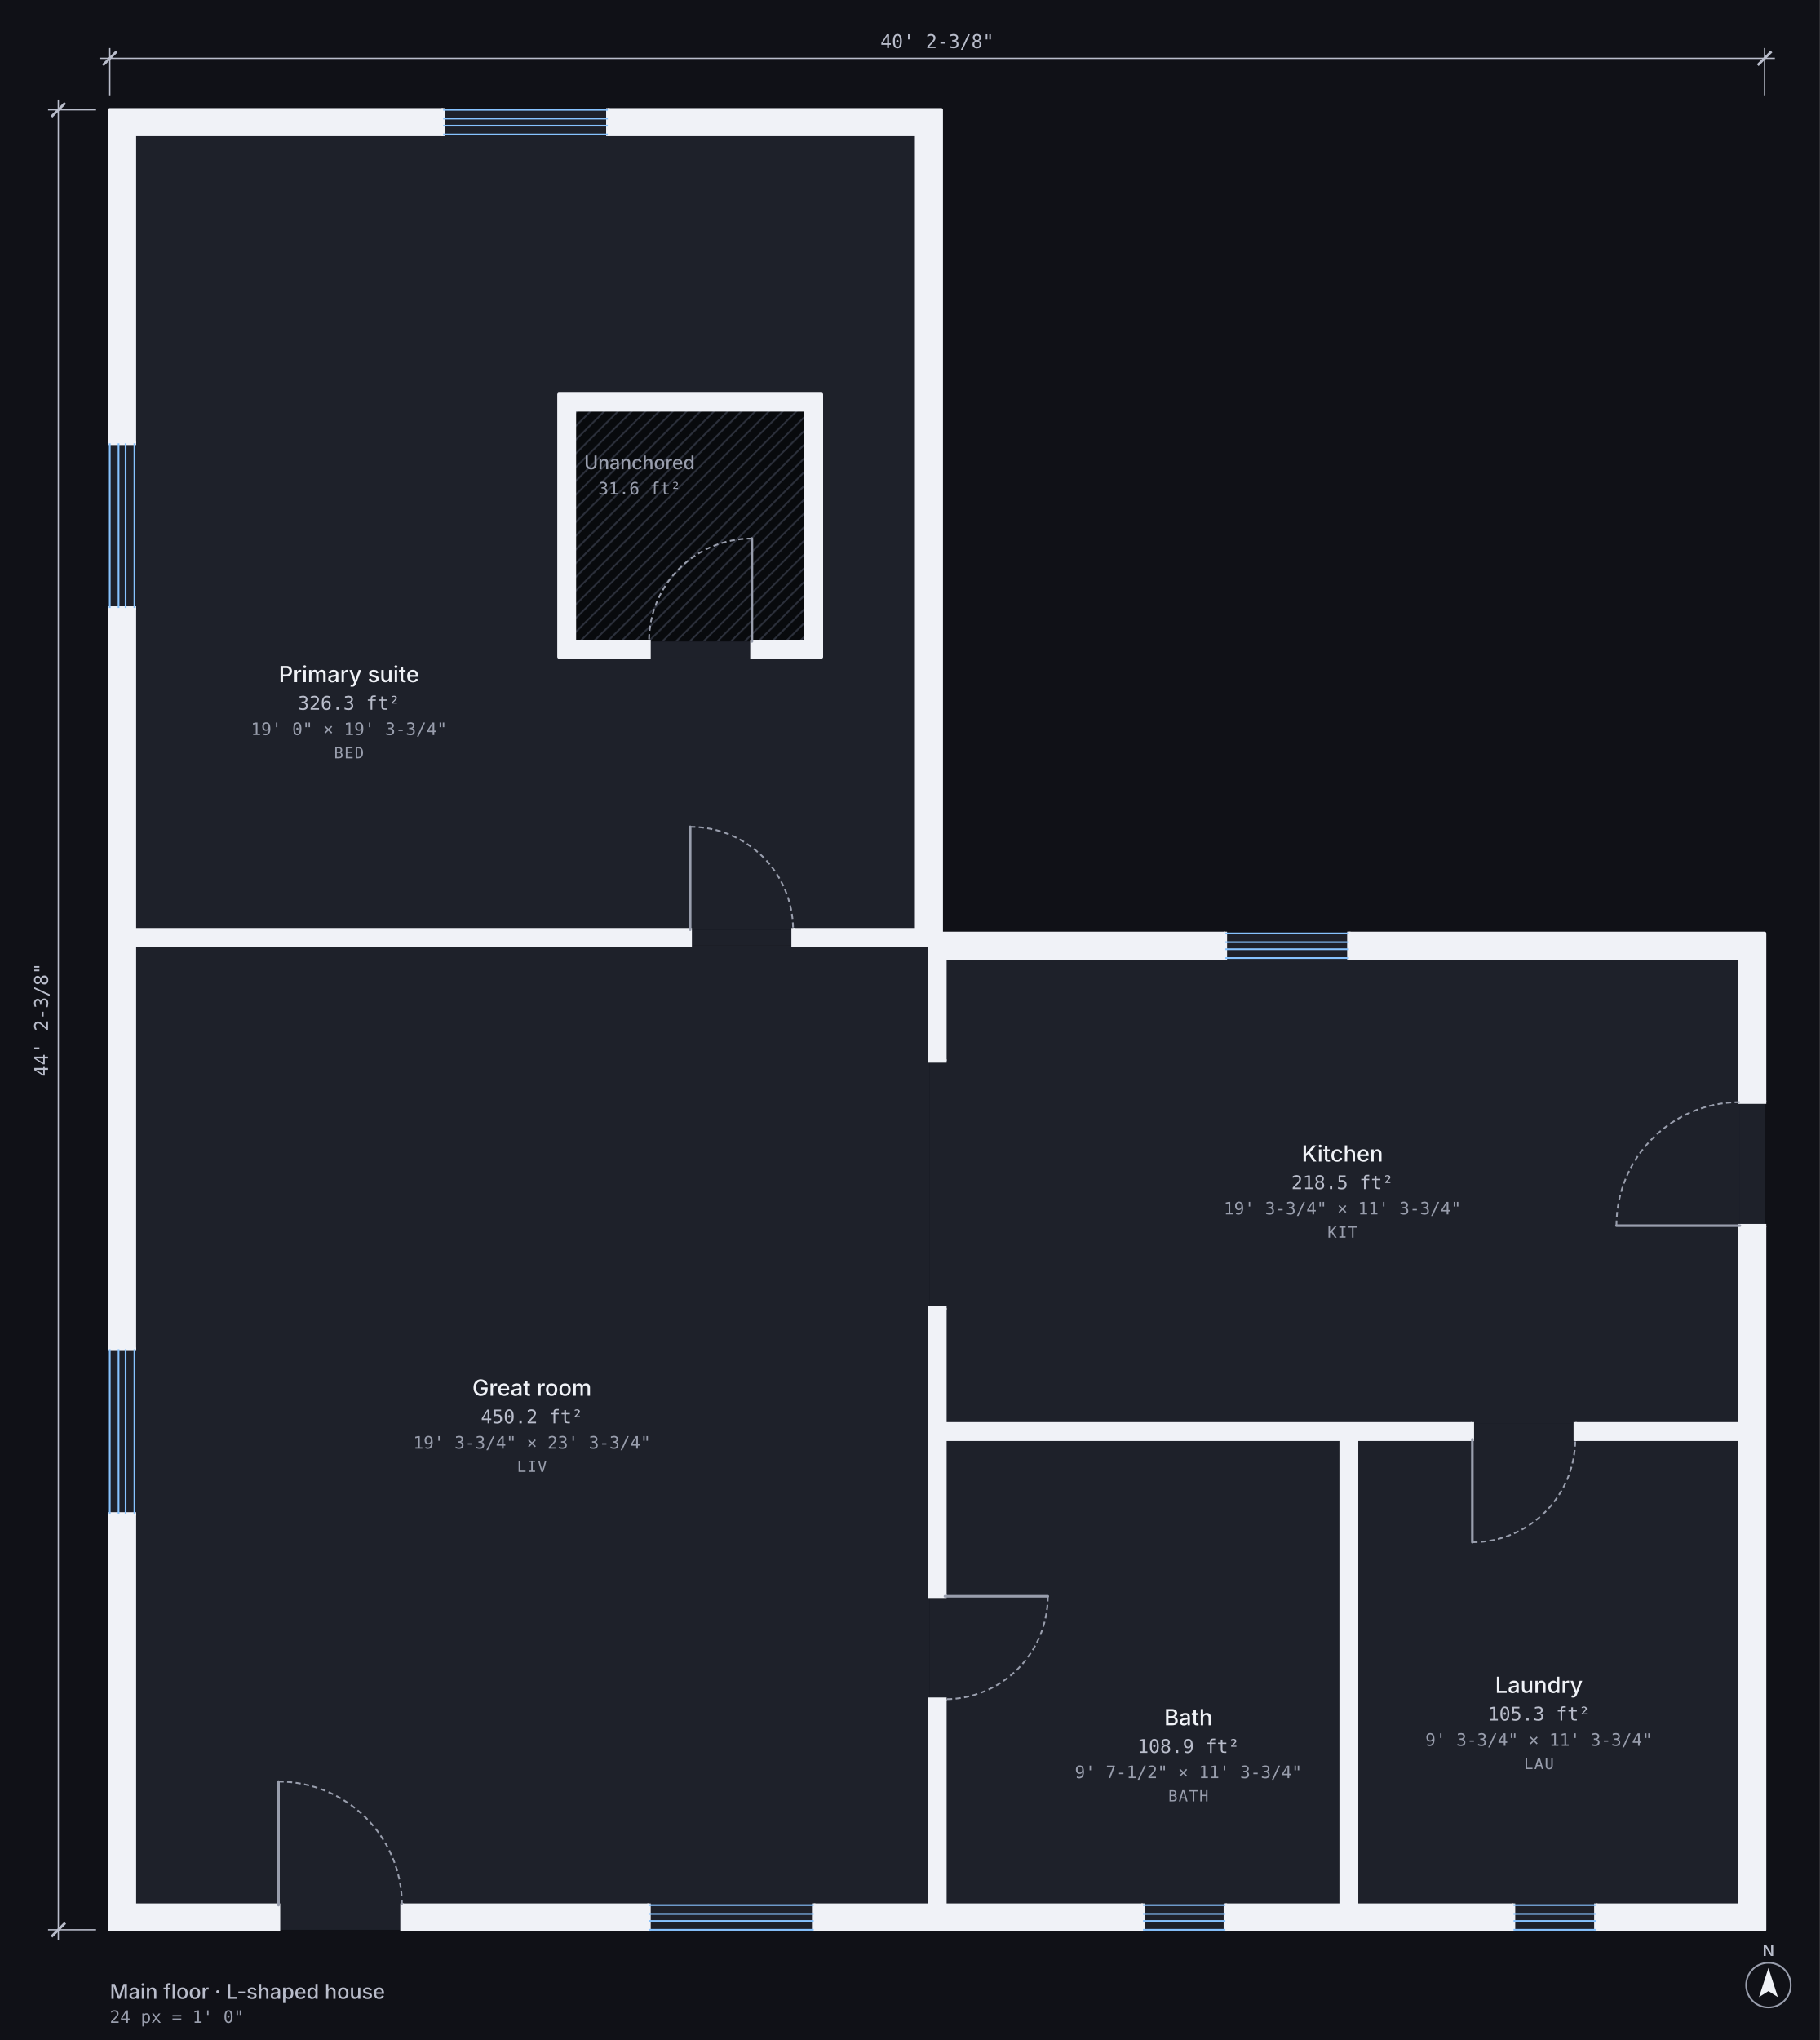
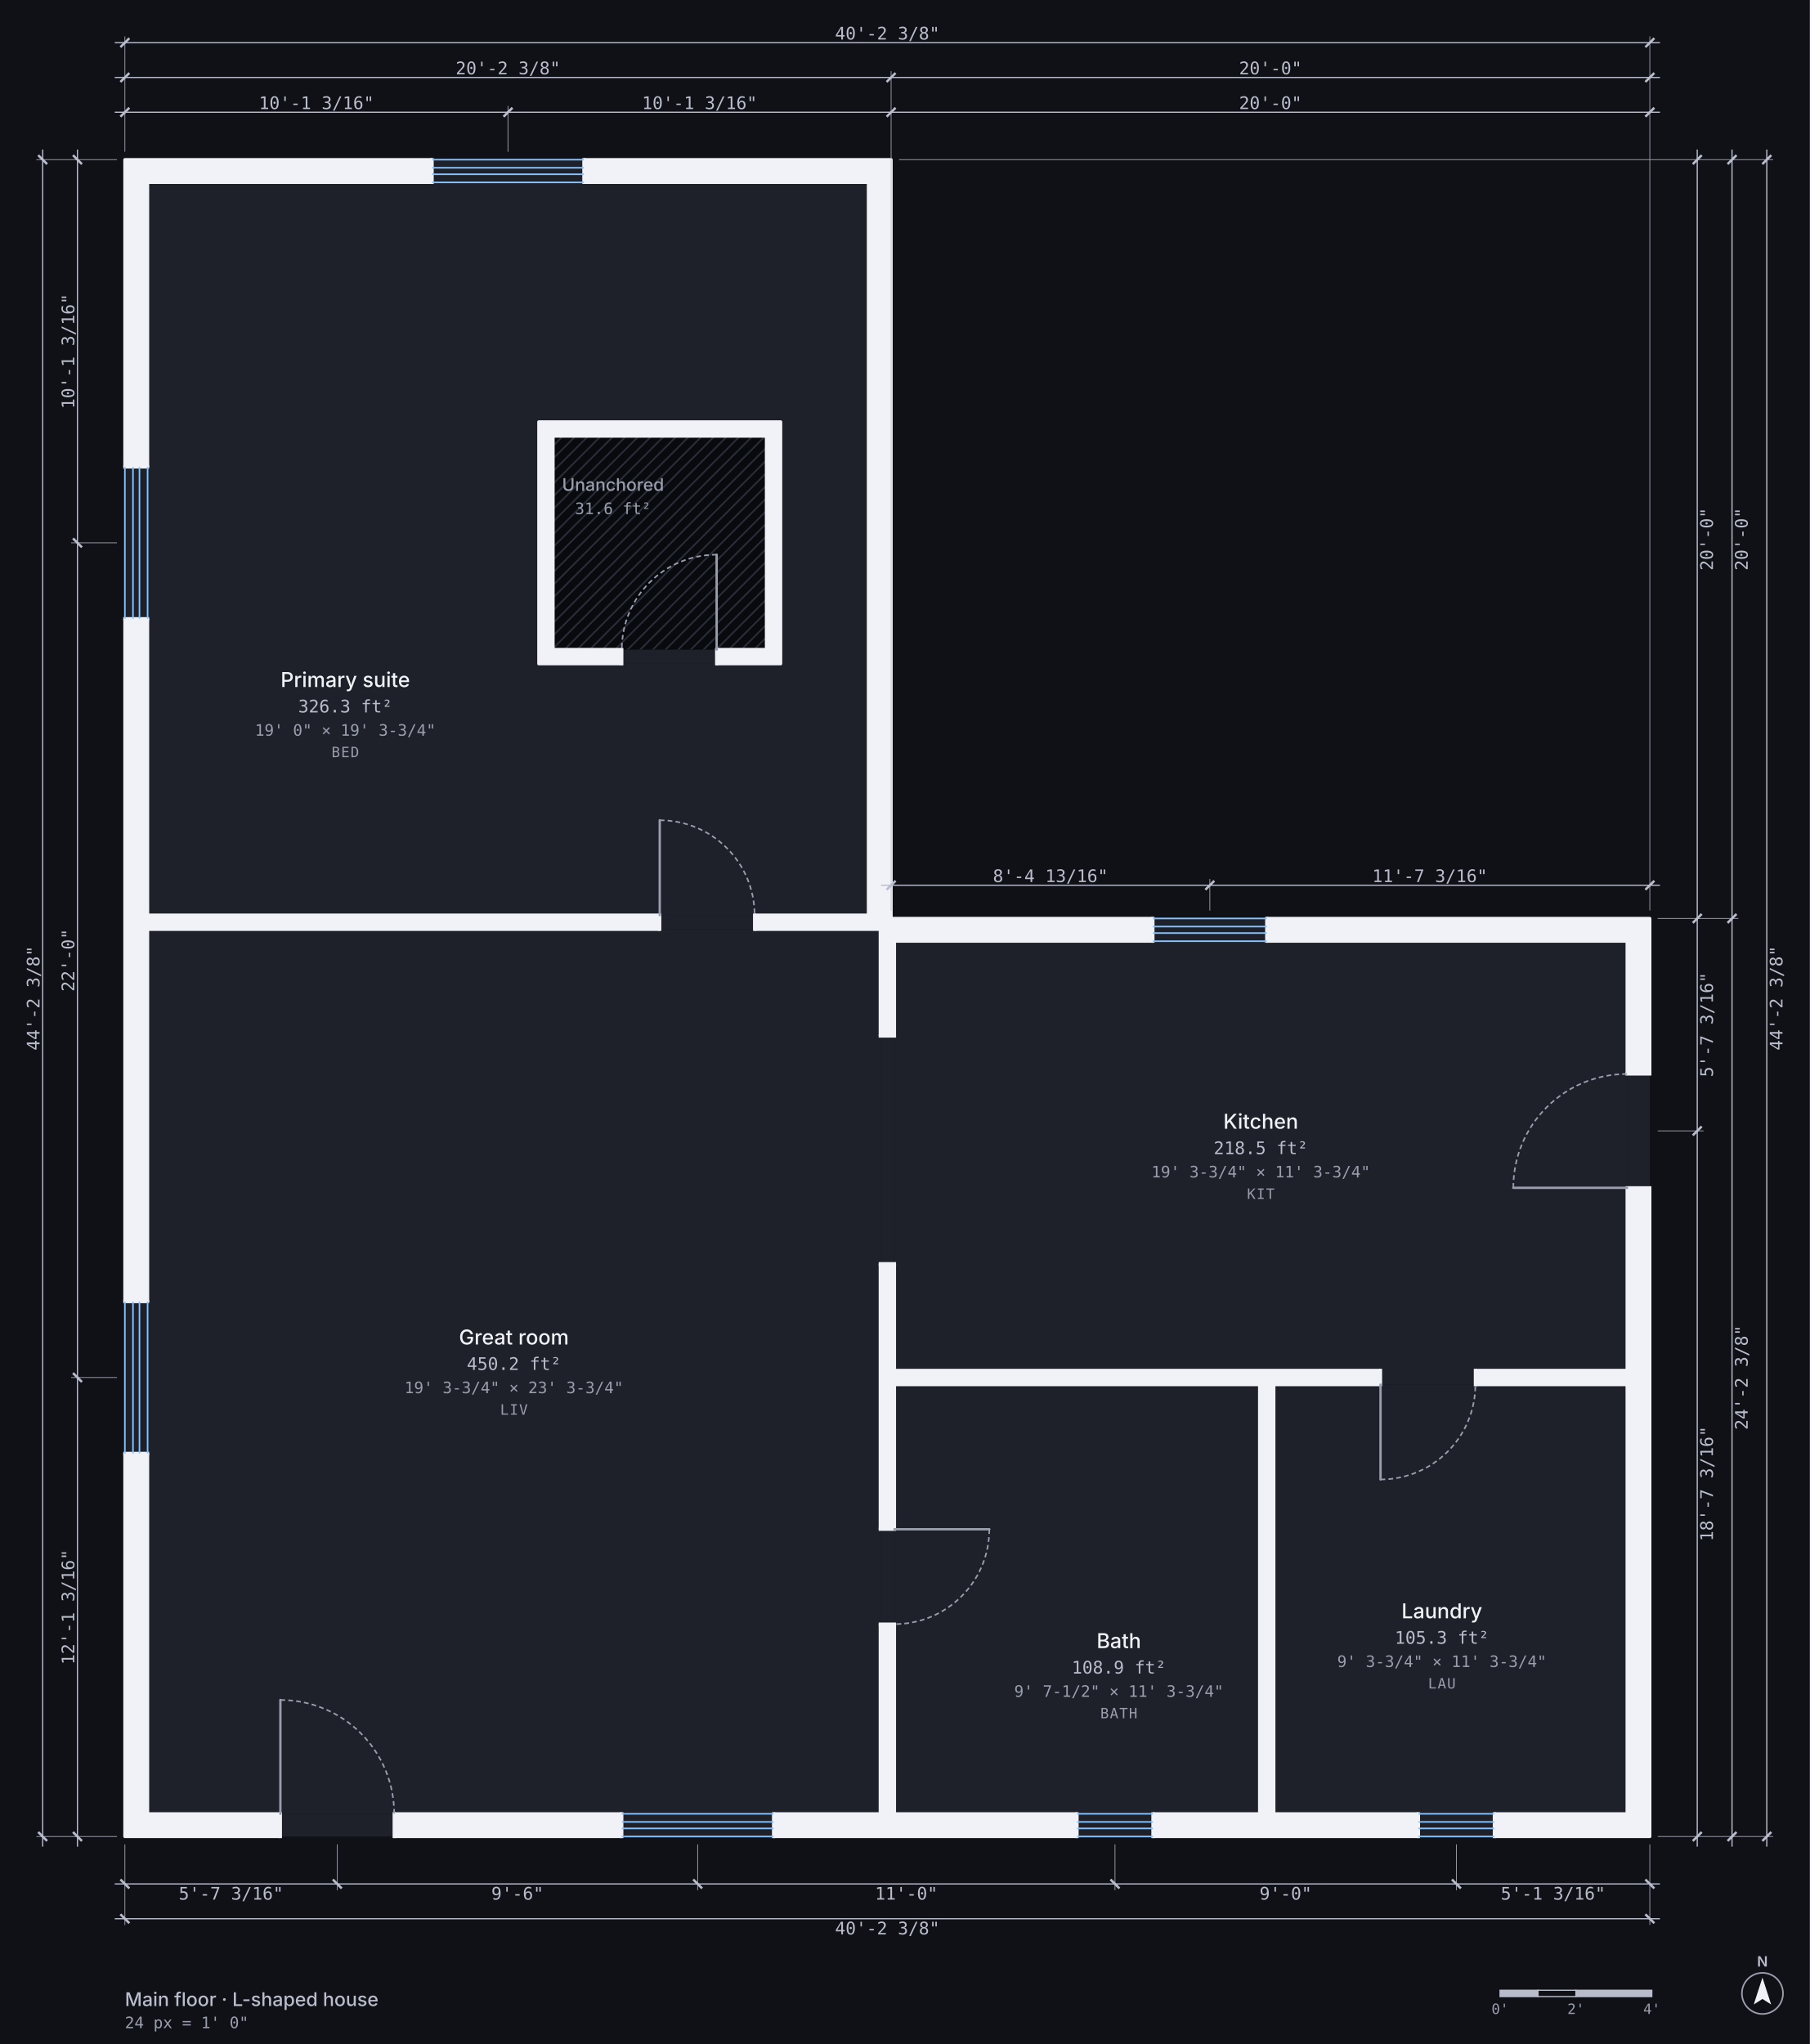
- <svg xmlns="http://www.w3.org/2000/svg" width="1061" height="1189" viewBox="0 0 1061 1189" font-family="Inter, sans-serif">
-   <rect width="1061" height="1189" fill="#101117" />
+ <svg xmlns="http://www.w3.org/2000/svg" width="1145" height="1293" viewBox="0 0 1145 1293" font-family="Inter, sans-serif">
+   <rect width="1145" height="1293" fill="#101117" />
  <defs>
-     <mask id="fs-cuts" maskUnits="userSpaceOnUse" x="0" y="0" width="1061" height="1189">
-       <rect width="1061" height="1189" fill="#fff" />
-       <path d="M402.38 540.13L462.38 540.13L462.38 552.63L402.38 552.63Z" fill="#000" />
-       <path d="M1030.5 642.38L1030.5 714.38L1012.63 714.38L1012.63 642.38Z" fill="#000" />
-       <path d="M438.38 384.63L378.38 384.63L378.38 372.13L438.38 372.13Z" fill="#000" />
-       <path d="M552.63 930.38L552.63 990.38L540.13 990.38L540.13 930.38Z" fill="#000" />
-       <path d="M858.38 828.13L918.38 828.13L918.38 840.63L858.38 840.63Z" fill="#000" />
-       <path d="M234.38 1126.5L162.38 1126.5L162.38 1108.63L234.38 1108.63Z" fill="#000" />
-       <path d="M552.63 618.38L552.63 762.38L540.13 762.38L540.13 618.38Z" fill="#000" />
-       <path d="M258.38 62.25L354.38 62.25L354.38 80.13L258.38 80.13Z" fill="#000" />
-       <path d="M62.25 354.38L62.25 258.38L80.13 258.38L80.13 354.38Z" fill="#000" />
-       <path d="M714.38 1126.5L666.38 1126.5L666.38 1108.63L714.38 1108.63Z" fill="#000" />
-       <path d="M714.38 542.25L786.38 542.25L786.38 560.13L714.38 560.13Z" fill="#000" />
-       <path d="M474.38 1126.5L378.38 1126.5L378.38 1108.63L474.38 1108.63Z" fill="#000" />
-       <path d="M62.25 882.38L62.25 786.38L80.13 786.38L80.13 882.38Z" fill="#000" />
-       <path d="M930.38 1126.5L882.38 1126.5L882.38 1108.63L930.38 1108.63Z" fill="#000" />
+     <mask id="fs-cuts" maskUnits="userSpaceOnUse" x="0" y="0" width="1145" height="1293">
+       <rect width="1145" height="1293" fill="#fff" />
+       <path d="M417.38 577.13L477.38 577.13L477.38 589.63L417.38 589.63Z" fill="#000" />
+       <path d="M1045.5 679.38L1045.5 751.38L1027.63 751.38L1027.63 679.38Z" fill="#000" />
+       <path d="M453.38 421.63L393.38 421.63L393.38 409.13L453.38 409.13Z" fill="#000" />
+       <path d="M567.63 967.38L567.63 1027.38L555.13 1027.38L555.13 967.38Z" fill="#000" />
+       <path d="M873.38 865.13L933.38 865.13L933.38 877.63L873.38 877.63Z" fill="#000" />
+       <path d="M249.38 1163.5L177.38 1163.5L177.38 1145.63L249.38 1145.63Z" fill="#000" />
+       <path d="M567.63 655.38L567.63 799.38L555.13 799.38L555.13 655.38Z" fill="#000" />
+       <path d="M273.38 99.25L369.38 99.25L369.38 117.13L273.38 117.13Z" fill="#000" />
+       <path d="M77.25 391.38L77.25 295.38L95.13 295.38L95.13 391.38Z" fill="#000" />
+       <path d="M729.38 1163.5L681.38 1163.5L681.38 1145.63L729.38 1145.63Z" fill="#000" />
+       <path d="M729.38 579.25L801.38 579.25L801.38 597.13L729.38 597.13Z" fill="#000" />
+       <path d="M489.38 1163.5L393.38 1163.5L393.38 1145.63L489.38 1145.63Z" fill="#000" />
+       <path d="M77.25 919.38L77.25 823.38L95.13 823.38L95.13 919.38Z" fill="#000" />
+       <path d="M945.38 1163.5L897.38 1163.5L897.38 1145.63L945.38 1145.63Z" fill="#000" />
    </mask>
    <pattern id="fs-hatch" patternUnits="userSpaceOnUse" width="8" height="8">
      <path d="M-2 2L2 -2M0 8L8 0M6 10L10 6" stroke="#2c303b" stroke-width="1" />
    </pattern>
  </defs>
  <g id="floors">
-     <path data-id="BATH" d="M550.88 1110.38L781.88 1110.38L781.88 838.88L550.88 838.88Z" fill="#1e212a" fill-rule="evenodd" />
-     <path data-id="BED" d="M78.38 541.88L534.38 541.88L534.38 78.38L78.38 78.38ZM325.88 382.88L325.88 229.88L478.88 229.88L478.88 382.88Z" fill="#1e212a" fill-rule="evenodd" />
-     <path data-id="KIT" d="M550.88 829.88L786.38 829.88L1014.38 829.88L1014.38 558.38L550.88 558.38Z" fill="#1e212a" fill-rule="evenodd" />
-     <path data-id="LAU" d="M790.88 1110.38L1014.38 1110.38L1014.38 838.88L790.88 838.88Z" fill="#1e212a" fill-rule="evenodd" />
-     <path data-id="LIV" d="M78.38 1110.38L541.88 1110.38L541.88 834.38L541.88 550.88L78.38 550.88Z" fill="#1e212a" fill-rule="evenodd" />
-     <path d="M402.38 541.88L462.38 541.88L462.38 550.88L402.38 550.88Z" fill="#1e212a" />
-     <path d="M1028.75 642.38L1028.75 714.38L1014.38 714.38L1014.38 642.38Z" fill="#1e212a" />
-     <path d="M438.38 382.88L378.38 382.88L378.38 373.88L438.38 373.88Z" fill="#1e212a" />
-     <path d="M550.88 930.38L550.88 990.38L541.88 990.38L541.88 930.38Z" fill="#1e212a" />
-     <path d="M858.38 829.88L918.38 829.88L918.38 838.88L858.38 838.88Z" fill="#1e212a" />
-     <path d="M234.38 1124.75L162.38 1124.75L162.38 1110.38L234.38 1110.38Z" fill="#1e212a" />
-     <path d="M550.88 618.38L550.88 762.38L541.88 762.38L541.88 618.38Z" fill="#1e212a" />
-     <path d="M258.38 64L354.38 64L354.38 78.38L258.38 78.38Z" fill="#1e212a" />
-     <path d="M64 354.38L64 258.38L78.38 258.38L78.38 354.38Z" fill="#1e212a" />
-     <path d="M714.38 1124.75L666.38 1124.75L666.38 1110.38L714.38 1110.38Z" fill="#1e212a" />
-     <path d="M714.38 544L786.38 544L786.38 558.38L714.38 558.38Z" fill="#1e212a" />
-     <path d="M474.38 1124.75L378.38 1124.75L378.38 1110.38L474.38 1110.38Z" fill="#1e212a" />
-     <path d="M64 882.38L64 786.38L78.38 786.38L78.38 882.38Z" fill="#1e212a" />
-     <path d="M930.38 1124.75L882.38 1124.75L882.38 1110.38L930.38 1110.38Z" fill="#1e212a" />
-     <path d="M334.88 373.88L469.88 373.88L469.88 238.88L334.88 238.88Z" fill="#080a0d" fill-rule="evenodd" />
-     <path d="M334.88 373.88L469.88 373.88L469.88 238.88L334.88 238.88Z" fill="url(#fs-hatch)" fill-rule="evenodd" />
+     <path data-id="BATH" d="M565.88 1147.38L796.88 1147.38L796.88 875.88L565.88 875.88Z" fill="#1e212a" fill-rule="evenodd" />
+     <path data-id="BED" d="M93.38 578.88L549.38 578.88L549.38 115.38L93.38 115.38ZM340.88 419.88L340.88 266.88L493.88 266.88L493.88 419.88Z" fill="#1e212a" fill-rule="evenodd" />
+     <path data-id="KIT" d="M565.88 866.88L801.38 866.88L1029.38 866.88L1029.38 595.38L565.88 595.38Z" fill="#1e212a" fill-rule="evenodd" />
+     <path data-id="LAU" d="M805.88 1147.38L1029.38 1147.38L1029.38 875.88L805.88 875.88Z" fill="#1e212a" fill-rule="evenodd" />
+     <path data-id="LIV" d="M93.38 1147.38L556.88 1147.38L556.88 871.38L556.88 587.88L93.38 587.88Z" fill="#1e212a" fill-rule="evenodd" />
+     <path d="M417.38 578.88L477.38 578.88L477.38 587.88L417.38 587.88Z" fill="#1e212a" />
+     <path d="M1043.75 679.38L1043.75 751.38L1029.38 751.38L1029.38 679.38Z" fill="#1e212a" />
+     <path d="M453.38 419.88L393.38 419.88L393.38 410.88L453.38 410.88Z" fill="#1e212a" />
+     <path d="M565.88 967.38L565.88 1027.38L556.88 1027.38L556.88 967.38Z" fill="#1e212a" />
+     <path d="M873.38 866.88L933.38 866.88L933.38 875.88L873.38 875.88Z" fill="#1e212a" />
+     <path d="M249.38 1161.75L177.38 1161.75L177.38 1147.38L249.38 1147.38Z" fill="#1e212a" />
+     <path d="M565.88 655.38L565.88 799.38L556.88 799.38L556.88 655.38Z" fill="#1e212a" />
+     <path d="M273.38 101L369.38 101L369.38 115.38L273.38 115.38Z" fill="#1e212a" />
+     <path d="M79 391.38L79 295.38L93.38 295.38L93.38 391.38Z" fill="#1e212a" />
+     <path d="M729.38 1161.75L681.38 1161.75L681.38 1147.38L729.38 1147.38Z" fill="#1e212a" />
+     <path d="M729.38 581L801.38 581L801.38 595.38L729.38 595.38Z" fill="#1e212a" />
+     <path d="M489.38 1161.75L393.38 1161.75L393.38 1147.38L489.38 1147.38Z" fill="#1e212a" />
+     <path d="M79 919.38L79 823.38L93.38 823.38L93.38 919.38Z" fill="#1e212a" />
+     <path d="M945.38 1161.75L897.38 1161.75L897.38 1147.38L945.38 1147.38Z" fill="#1e212a" />
+     <path d="M349.88 410.88L484.88 410.88L484.88 275.88L349.88 275.88Z" fill="#080a0d" fill-rule="evenodd" />
+     <path d="M349.88 410.88L484.88 410.88L484.88 275.88L349.88 275.88Z" fill="url(#fs-hatch)" fill-rule="evenodd" />
  </g>
  <g id="separators" />
  <g id="walls" mask="url(#fs-cuts)">
-     <path d="M469.88 238.88L469.88 373.88L478.88 382.88L478.88 229.88ZM334.88 238.88L469.88 238.88L478.88 229.88L325.88 229.88ZM469.88 373.88L334.88 373.88L325.88 382.88L478.88 382.88ZM334.88 373.88L334.88 238.88L325.88 229.88L325.88 382.88ZM78.38 550.88L541.88 550.88L534.38 541.88L78.38 541.88ZM541.88 550.88L541.88 834.38L550.88 834.38L550.88 558.38ZM541.88 834.38L541.88 1110.38L550.88 1110.38L550.88 834.38ZM550.88 838.88L786.38 838.88L786.38 829.88L550.88 829.88ZM786.38 838.88L1014.38 838.88L1014.38 829.88L786.38 829.88ZM781.88 838.88L781.88 1110.38L790.88 1110.38L790.88 838.88ZM78.38 1110.38L78.38 546.38L64 546.38L64 1124.75ZM546.38 1110.38L78.38 1110.38L64 1124.75L546.38 1124.75ZM78.38 546.38L78.38 78.38L64 64L64 546.38ZM78.38 78.38L534.38 78.38L548.75 64L64 64ZM534.38 78.38L534.38 541.88L548.75 544L548.75 64ZM550.88 558.38L1014.38 558.38L1028.75 544L548.75 544ZM1014.38 558.38L1014.38 834.38L1028.75 834.38L1028.75 544ZM1014.38 834.38L1014.38 1110.38L1028.75 1124.75L1028.75 834.38ZM1014.38 1110.38L786.38 1110.38L786.38 1124.75L1028.75 1124.75ZM786.38 1110.38L546.38 1110.38L546.38 1124.75L786.38 1124.75ZM534.38 541.88L541.88 550.88L550.88 558.38L548.75 544Z" fill="#f0f2f7" stroke="#f0f2f7" stroke-width="2" stroke-linejoin="round" />
-     <path d="M469.88 238.88L469.88 373.88L478.88 382.88L478.88 229.88ZM334.88 238.88L469.88 238.88L478.88 229.88L325.88 229.88ZM469.88 373.88L334.88 373.88L325.88 382.88L478.88 382.88ZM334.88 373.88L334.88 238.88L325.88 229.88L325.88 382.88ZM78.38 550.88L541.88 550.88L534.38 541.88L78.38 541.88ZM541.88 550.88L541.88 834.38L550.88 834.38L550.88 558.38ZM541.88 834.38L541.88 1110.38L550.88 1110.38L550.88 834.38ZM550.88 838.88L786.38 838.88L786.38 829.88L550.88 829.88ZM786.38 838.88L1014.38 838.88L1014.38 829.88L786.38 829.88ZM781.88 838.88L781.88 1110.38L790.88 1110.38L790.88 838.88ZM78.38 1110.38L78.38 546.38L64 546.38L64 1124.75ZM546.38 1110.38L78.38 1110.38L64 1124.75L546.38 1124.75ZM78.38 546.38L78.38 78.38L64 64L64 546.38ZM78.38 78.38L534.38 78.38L548.75 64L64 64ZM534.38 78.38L534.38 541.88L548.75 544L548.75 64ZM550.88 558.38L1014.38 558.38L1028.75 544L548.75 544ZM1014.38 558.38L1014.38 834.38L1028.75 834.38L1028.75 544ZM1014.38 834.38L1014.38 1110.38L1028.75 1124.75L1028.75 834.38ZM1014.38 1110.38L786.38 1110.38L786.38 1124.75L1028.75 1124.75ZM786.38 1110.38L546.38 1110.38L546.38 1124.75L786.38 1124.75ZM534.38 541.88L541.88 550.88L550.88 558.38L548.75 544Z" fill="#f0f2f7" stroke="#f0f2f7" stroke-width="0.5" stroke-linejoin="round" />
+     <path d="M484.88 275.88L484.88 410.88L493.88 419.88L493.88 266.88ZM349.88 275.88L484.88 275.88L493.88 266.88L340.88 266.88ZM484.88 410.88L349.88 410.88L340.88 419.88L493.88 419.88ZM349.88 410.88L349.88 275.88L340.88 266.88L340.88 419.88ZM93.38 587.88L556.88 587.88L549.38 578.88L93.38 578.88ZM556.88 587.88L556.88 871.38L565.88 871.38L565.88 595.38ZM556.88 871.38L556.88 1147.38L565.88 1147.38L565.88 871.38ZM565.88 875.88L801.38 875.88L801.38 866.88L565.88 866.88ZM801.38 875.88L1029.38 875.88L1029.38 866.88L801.38 866.88ZM796.88 875.88L796.88 1147.38L805.88 1147.38L805.88 875.88ZM93.38 1147.38L93.38 583.38L79 583.38L79 1161.75ZM561.38 1147.38L93.38 1147.38L79 1161.75L561.38 1161.75ZM93.38 583.38L93.38 115.38L79 101L79 583.38ZM93.38 115.38L549.38 115.38L563.75 101L79 101ZM549.38 115.38L549.38 578.88L563.75 581L563.75 101ZM565.88 595.38L1029.38 595.38L1043.75 581L563.75 581ZM1029.38 595.38L1029.38 871.38L1043.75 871.38L1043.75 581ZM1029.38 871.38L1029.38 1147.38L1043.75 1161.75L1043.75 871.38ZM1029.38 1147.38L801.38 1147.38L801.38 1161.75L1043.75 1161.75ZM801.38 1147.38L561.38 1147.38L561.38 1161.75L801.38 1161.75ZM549.38 578.88L556.88 587.88L565.88 595.38L563.75 581Z" fill="#f0f2f7" stroke="#f0f2f7" stroke-width="2" stroke-linejoin="round" />
+     <path d="M484.88 275.88L484.88 410.88L493.88 419.88L493.88 266.88ZM349.88 275.88L484.88 275.88L493.88 266.88L340.88 266.88ZM484.88 410.88L349.88 410.88L340.88 419.88L493.88 419.88ZM349.88 410.88L349.88 275.88L340.88 266.88L340.88 419.88ZM93.38 587.88L556.88 587.88L549.38 578.88L93.38 578.88ZM556.88 587.88L556.88 871.38L565.88 871.38L565.88 595.38ZM556.88 871.38L556.88 1147.38L565.88 1147.38L565.88 871.38ZM565.88 875.88L801.38 875.88L801.38 866.88L565.88 866.88ZM801.38 875.88L1029.38 875.88L1029.38 866.88L801.38 866.88ZM796.88 875.88L796.88 1147.38L805.88 1147.38L805.88 875.88ZM93.38 1147.38L93.38 583.38L79 583.38L79 1161.75ZM561.38 1147.38L93.38 1147.38L79 1161.75L561.38 1161.75ZM93.38 583.38L93.38 115.38L79 101L79 583.38ZM93.38 115.38L549.38 115.38L563.75 101L79 101ZM549.38 115.38L549.38 578.88L563.75 581L563.75 101ZM565.88 595.38L1029.38 595.38L1043.75 581L563.75 581ZM1029.38 595.38L1029.38 871.38L1043.75 871.38L1043.75 581ZM1029.38 871.38L1029.38 1147.38L1043.75 1161.75L1043.75 871.38ZM1029.38 1147.38L801.38 1147.38L801.38 1161.75L1043.75 1161.75ZM801.38 1147.38L561.38 1147.38L561.38 1161.75L801.38 1161.75ZM549.38 578.88L556.88 587.88L565.88 595.38L563.75 581Z" fill="#f0f2f7" stroke="#f0f2f7" stroke-width="0.5" stroke-linejoin="round" />
  </g>
  <g id="openings">
    <g data-id="BD">
-       <path d="M402.38 540.88L402.38 551.88M462.38 540.88L462.38 551.88" stroke="#f0f2f7" stroke-width="2" fill="none" />
-       <path d="M402.38 541.88L402.38 481.88" stroke="#999ead" stroke-width="1.5" stroke-linecap="round" fill="none" />
-       <path d="M402.38 481.88A60 60 0 0 1 462.38 541.88" stroke="#999ead" stroke-width="1" fill="none" stroke-dasharray="3 2" />
+       <path d="M417.38 577.88L417.38 588.88M477.38 577.88L477.38 588.88" stroke="#f0f2f7" stroke-width="2" fill="none" />
+       <path d="M417.38 578.88L417.38 518.88" stroke="#999ead" stroke-width="1.5" stroke-linecap="round" fill="none" />
+       <path d="M417.38 518.88A60 60 0 0 1 477.38 578.88" stroke="#999ead" stroke-width="1" fill="none" stroke-dasharray="3 2" />
    </g>
    <g data-id="BK">
-       <path d="M1029.75 642.38L1013.38 642.38M1029.75 714.38L1013.38 714.38" stroke="#f0f2f7" stroke-width="2" fill="none" />
-       <path d="M1014.38 714.38L942.38 714.38" stroke="#999ead" stroke-width="1.5" stroke-linecap="round" fill="none" />
-       <path d="M942.38 714.38A72 72 0 0 1 1014.38 642.38" stroke="#999ead" stroke-width="1" fill="none" stroke-dasharray="3 2" />
+       <path d="M1044.75 679.38L1028.38 679.38M1044.75 751.38L1028.38 751.38" stroke="#f0f2f7" stroke-width="2" fill="none" />
+       <path d="M1029.38 751.38L957.38 751.38" stroke="#999ead" stroke-width="1.5" stroke-linecap="round" fill="none" />
+       <path d="M957.38 751.38A72 72 0 0 1 1029.38 679.38" stroke="#999ead" stroke-width="1" fill="none" stroke-dasharray="3 2" />
    </g>
    <g data-id="CD">
-       <path d="M438.38 383.88L438.38 372.88M378.38 383.88L378.38 372.88" stroke="#f0f2f7" stroke-width="2" fill="none" />
-       <path d="M438.38 373.88L438.38 313.88" stroke="#999ead" stroke-width="1.5" stroke-linecap="round" fill="none" />
-       <path d="M438.38 313.88A60 60 0 0 0 378.38 373.88" stroke="#999ead" stroke-width="1" fill="none" stroke-dasharray="3 2" />
+       <path d="M453.38 420.88L453.38 409.88M393.38 420.88L393.38 409.88" stroke="#f0f2f7" stroke-width="2" fill="none" />
+       <path d="M453.38 410.88L453.38 350.88" stroke="#999ead" stroke-width="1.5" stroke-linecap="round" fill="none" />
+       <path d="M453.38 350.88A60 60 0 0 0 393.38 410.88" stroke="#999ead" stroke-width="1" fill="none" stroke-dasharray="3 2" />
    </g>
    <g data-id="DB">
-       <path d="M551.88 930.38L540.88 930.38M551.88 990.38L540.88 990.38" stroke="#f0f2f7" stroke-width="2" fill="none" />
-       <path d="M550.88 930.38L610.88 930.38" stroke="#999ead" stroke-width="1.5" stroke-linecap="round" fill="none" />
-       <path d="M610.88 930.38A60 60 0 0 1 550.88 990.38" stroke="#999ead" stroke-width="1" fill="none" stroke-dasharray="3 2" />
+       <path d="M566.88 967.38L555.88 967.38M566.88 1027.38L555.88 1027.38" stroke="#f0f2f7" stroke-width="2" fill="none" />
+       <path d="M565.88 967.38L625.88 967.38" stroke="#999ead" stroke-width="1.5" stroke-linecap="round" fill="none" />
+       <path d="M625.88 967.38A60 60 0 0 1 565.88 1027.38" stroke="#999ead" stroke-width="1" fill="none" stroke-dasharray="3 2" />
    </g>
    <g data-id="DL">
-       <path d="M858.38 828.88L858.38 839.88M918.38 828.88L918.38 839.88" stroke="#f0f2f7" stroke-width="2" fill="none" />
-       <path d="M858.38 838.88L858.38 898.88" stroke="#999ead" stroke-width="1.5" stroke-linecap="round" fill="none" />
-       <path d="M858.38 898.88A60 60 0 0 0 918.38 838.88" stroke="#999ead" stroke-width="1" fill="none" stroke-dasharray="3 2" />
+       <path d="M873.38 865.88L873.38 876.88M933.38 865.88L933.38 876.88" stroke="#f0f2f7" stroke-width="2" fill="none" />
+       <path d="M873.38 875.88L873.38 935.88" stroke="#999ead" stroke-width="1.5" stroke-linecap="round" fill="none" />
+       <path d="M873.38 935.88A60 60 0 0 0 933.38 875.88" stroke="#999ead" stroke-width="1" fill="none" stroke-dasharray="3 2" />
    </g>
    <g data-id="FD">
-       <path d="M234.38 1125.75L234.38 1109.38M162.38 1125.75L162.38 1109.38" stroke="#f0f2f7" stroke-width="2" fill="none" />
-       <path d="M162.38 1110.38L162.38 1038.38" stroke="#999ead" stroke-width="1.5" stroke-linecap="round" fill="none" />
-       <path d="M162.38 1038.38A72 72 0 0 1 234.38 1110.38" stroke="#999ead" stroke-width="1" fill="none" stroke-dasharray="3 2" />
+       <path d="M249.38 1162.75L249.38 1146.38M177.38 1162.75L177.38 1146.38" stroke="#f0f2f7" stroke-width="2" fill="none" />
+       <path d="M177.38 1147.38L177.38 1075.38" stroke="#999ead" stroke-width="1.5" stroke-linecap="round" fill="none" />
+       <path d="M177.38 1075.38A72 72 0 0 1 249.38 1147.38" stroke="#999ead" stroke-width="1" fill="none" stroke-dasharray="3 2" />
    </g>
    <g data-id="LK">
-       <path d="M551.88 618.38L540.88 618.38M551.88 762.38L540.88 762.38" stroke="#f0f2f7" stroke-width="2" fill="none" />
+       <path d="M566.88 655.38L555.88 655.38M566.88 799.38L555.88 799.38" stroke="#f0f2f7" stroke-width="2" fill="none" />
    </g>
    <g data-id="WB1">
-       <path d="M258.38 63L258.38 79.38M354.38 63L354.38 79.38" stroke="#f0f2f7" stroke-width="2" fill="none" />
-       <path d="M258.38 64L354.38 64M258.38 78.38L354.38 78.38M258.38 69.13L354.38 69.13M258.38 73.24L354.38 73.24" stroke="#87c3ff" stroke-width="1" fill="none" />
+       <path d="M273.38 100L273.38 116.38M369.38 100L369.38 116.38" stroke="#f0f2f7" stroke-width="2" fill="none" />
+       <path d="M273.38 101L369.38 101M273.38 115.38L369.38 115.38M273.38 106.13L369.38 106.13M273.38 110.24L369.38 110.24" stroke="#87c3ff" stroke-width="1" fill="none" />
    </g>
    <g data-id="WB2">
-       <path d="M63 354.38L79.38 354.38M63 258.38L79.38 258.38" stroke="#f0f2f7" stroke-width="2" fill="none" />
-       <path d="M64 354.38L64 258.38M78.38 354.38L78.38 258.38M69.13 354.38L69.13 258.38M73.24 354.38L73.24 258.38" stroke="#87c3ff" stroke-width="1" fill="none" />
+       <path d="M78 391.38L94.38 391.38M78 295.38L94.38 295.38" stroke="#f0f2f7" stroke-width="2" fill="none" />
+       <path d="M79 391.38L79 295.38M93.38 391.38L93.38 295.38M84.13 391.38L84.13 295.38M88.24 391.38L88.24 295.38" stroke="#87c3ff" stroke-width="1" fill="none" />
    </g>
    <g data-id="WBA">
-       <path d="M714.38 1125.75L714.38 1109.38M666.38 1125.75L666.38 1109.38" stroke="#f0f2f7" stroke-width="2" fill="none" />
-       <path d="M714.38 1124.75L666.38 1124.75M714.38 1110.38L666.38 1110.38M714.38 1119.62L666.38 1119.62M714.38 1115.51L666.38 1115.51" stroke="#87c3ff" stroke-width="1" fill="none" />
+       <path d="M729.38 1162.75L729.38 1146.38M681.38 1162.75L681.38 1146.38" stroke="#f0f2f7" stroke-width="2" fill="none" />
+       <path d="M729.38 1161.75L681.38 1161.75M729.38 1147.38L681.38 1147.38M729.38 1156.62L681.38 1156.62M729.38 1152.51L681.38 1152.51" stroke="#87c3ff" stroke-width="1" fill="none" />
    </g>
    <g data-id="WK">
-       <path d="M714.38 543L714.38 559.38M786.38 543L786.38 559.38" stroke="#f0f2f7" stroke-width="2" fill="none" />
-       <path d="M714.38 544L786.38 544M714.38 558.38L786.38 558.38M714.38 549.13L786.38 549.13M714.38 553.24L786.38 553.24" stroke="#87c3ff" stroke-width="1" fill="none" />
+       <path d="M729.38 580L729.38 596.38M801.38 580L801.38 596.38" stroke="#f0f2f7" stroke-width="2" fill="none" />
+       <path d="M729.38 581L801.38 581M729.38 595.38L801.38 595.38M729.38 586.13L801.38 586.13M729.38 590.24L801.38 590.24" stroke="#87c3ff" stroke-width="1" fill="none" />
    </g>
    <g data-id="WL1">
-       <path d="M474.38 1125.75L474.38 1109.38M378.38 1125.75L378.38 1109.38" stroke="#f0f2f7" stroke-width="2" fill="none" />
-       <path d="M474.38 1124.75L378.38 1124.75M474.38 1110.38L378.38 1110.38M474.38 1119.62L378.38 1119.62M474.38 1115.51L378.38 1115.51" stroke="#87c3ff" stroke-width="1" fill="none" />
+       <path d="M489.38 1162.75L489.38 1146.38M393.38 1162.75L393.38 1146.38" stroke="#f0f2f7" stroke-width="2" fill="none" />
+       <path d="M489.38 1161.75L393.38 1161.75M489.38 1147.38L393.38 1147.38M489.38 1156.62L393.38 1156.62M489.38 1152.51L393.38 1152.51" stroke="#87c3ff" stroke-width="1" fill="none" />
    </g>
    <g data-id="WL2">
-       <path d="M63 882.38L79.38 882.38M63 786.38L79.38 786.38" stroke="#f0f2f7" stroke-width="2" fill="none" />
-       <path d="M64 882.38L64 786.38M78.38 882.38L78.38 786.38M69.13 882.38L69.13 786.38M73.24 882.38L73.24 786.38" stroke="#87c3ff" stroke-width="1" fill="none" />
+       <path d="M78 919.38L94.38 919.38M78 823.38L94.38 823.38" stroke="#f0f2f7" stroke-width="2" fill="none" />
+       <path d="M79 919.38L79 823.38M93.38 919.38L93.38 823.38M84.13 919.38L84.13 823.38M88.24 919.38L88.24 823.38" stroke="#87c3ff" stroke-width="1" fill="none" />
    </g>
    <g data-id="WLA">
-       <path d="M930.38 1125.75L930.38 1109.38M882.38 1125.75L882.38 1109.38" stroke="#f0f2f7" stroke-width="2" fill="none" />
-       <path d="M930.38 1124.75L882.38 1124.75M930.38 1110.38L882.38 1110.38M930.38 1119.62L882.38 1119.62M930.38 1115.51L882.38 1115.51" stroke="#87c3ff" stroke-width="1" fill="none" />
+       <path d="M945.38 1162.75L945.38 1146.38M897.38 1162.75L897.38 1146.38" stroke="#f0f2f7" stroke-width="2" fill="none" />
+       <path d="M945.38 1161.75L897.38 1161.75M945.38 1147.38L897.38 1147.38M945.38 1156.62L897.38 1156.62M945.38 1152.51L897.38 1152.51" stroke="#87c3ff" stroke-width="1" fill="none" />
    </g>
  </g>
  <g id="labels" font-family="Inter, sans-serif">
-     <g data-id="BATH" transform="translate(692.84 1022.7)" text-anchor="middle">
+     <g data-id="BATH" transform="translate(707.84 1059.7)" text-anchor="middle">
      <text y="-17.13" font-size="13" font-weight="500" fill="#f0f2f7">Bath</text>
      <text y="-1.04" font-family="'JetBrains Mono', monospace" font-size="11" fill="#b9bdcb">108.9 ft²</text>
      <text y="13.68" font-family="'JetBrains Mono', monospace" font-size="10" fill="#999ead">9' 7-1/2" × 11' 3-3/4"</text>
      <text y="27.25" font-family="'JetBrains Mono', monospace" font-size="9" letter-spacing="0.6" fill="#999ead">BATH</text>
    </g>
-     <g data-id="BED" transform="translate(203.46 414.73)" text-anchor="middle">
+     <g data-id="BED" transform="translate(218.46 451.73)" text-anchor="middle">
      <text y="-17.13" font-size="13" font-weight="500" fill="#f0f2f7">Primary suite</text>
      <text y="-1.04" font-family="'JetBrains Mono', monospace" font-size="11" fill="#b9bdcb">326.3 ft²</text>
      <text y="13.68" font-family="'JetBrains Mono', monospace" font-size="10" fill="#999ead">19' 0" × 19' 3-3/4"</text>
      <text y="27.25" font-family="'JetBrains Mono', monospace" font-size="9" letter-spacing="0.6" fill="#999ead">BED</text>
    </g>
-     <g data-id="KIT" transform="translate(782.63 694.13)" text-anchor="middle">
+     <g data-id="KIT" transform="translate(797.63 731.13)" text-anchor="middle">
      <text y="-17.13" font-size="13" font-weight="500" fill="#f0f2f7">Kitchen</text>
      <text y="-1.04" font-family="'JetBrains Mono', monospace" font-size="11" fill="#b9bdcb">218.5 ft²</text>
      <text y="13.68" font-family="'JetBrains Mono', monospace" font-size="10" fill="#999ead">19' 3-3/4" × 11' 3-3/4"</text>
      <text y="27.25" font-family="'JetBrains Mono', monospace" font-size="9" letter-spacing="0.6" fill="#999ead">KIT</text>
    </g>
-     <g data-id="LAU" transform="translate(897.19 1003.85)" text-anchor="middle">
+     <g data-id="LAU" transform="translate(912.19 1040.85)" text-anchor="middle">
      <text y="-17.13" font-size="13" font-weight="500" fill="#f0f2f7">Laundry</text>
      <text y="-1.04" font-family="'JetBrains Mono', monospace" font-size="11" fill="#b9bdcb">105.3 ft²</text>
      <text y="13.68" font-family="'JetBrains Mono', monospace" font-size="10" fill="#999ead">9' 3-3/4" × 11' 3-3/4"</text>
      <text y="27.25" font-family="'JetBrains Mono', monospace" font-size="9" letter-spacing="0.6" fill="#999ead">LAU</text>
    </g>
-     <g data-id="LIV" transform="translate(310.13 830.63)" text-anchor="middle">
+     <g data-id="LIV" transform="translate(325.13 867.63)" text-anchor="middle">
      <text y="-17.13" font-size="13" font-weight="500" fill="#f0f2f7">Great room</text>
      <text y="-1.04" font-family="'JetBrains Mono', monospace" font-size="11" fill="#b9bdcb">450.2 ft²</text>
      <text y="13.68" font-family="'JetBrains Mono', monospace" font-size="10" fill="#999ead">19' 3-3/4" × 23' 3-3/4"</text>
      <text y="27.25" font-family="'JetBrains Mono', monospace" font-size="9" letter-spacing="0.6" fill="#999ead">LIV</text>
    </g>
-     <g data-id="unanchored-1" transform="translate(372.84 276.84)" text-anchor="middle">
+     <g data-id="unanchored-1" transform="translate(387.84 313.84)" text-anchor="middle">
      <text y="-3.35" font-size="11" font-weight="500" fill="#999ead">Unanchored</text>
      <text y="11.38" font-family="'JetBrains Mono', monospace" font-size="10" fill="#999ead">31.6 ft²</text>
    </g>
  </g>
  <g id="dimensions" stroke="#b9bdcb" font-family="'JetBrains Mono', monospace" font-size="11">
-     <path d="M64 56L64 28M1028.75 56L1028.75 28M58 34L1034.75 34M56 64L28 64M56 1124.75L28 1124.75M34 58L34 1130.75" stroke-width="0.75" fill="none" />
-     <path d="M60 38L68 30M1024.75 38L1032.75 30M30 68L38 60M30 1128.75L38 1120.75" stroke-width="1.5" fill="none" />
-     <text x="546.38" y="28" text-anchor="middle" stroke="none" fill="#b9bdcb">40' 2-3/8"</text>
-     <text transform="translate(28 594.38) rotate(-90)" text-anchor="middle" stroke="none" fill="#b9bdcb">44' 2-3/8"</text>
+     <path data-role="dim" d="M72.6 71L1050.15 71M72.6 49L1050.15 49M72.6 27L1050.15 27M72.6 1191.75L1050.15 1191.75M72.6 1213.75L1050.15 1213.75M1073.75 1168.15L1073.75 94.6M1095.75 1168.15L1095.75 94.6M1117.75 1168.15L1117.75 94.6M49 1168.15L49 94.6M27 1168.15L27 94.6M557.35 560L1050.15 560" stroke-width="0.75" fill="none" />
+     <path data-role="tick" d="M76.17 73.83L81.83 68.17M318.55 73.83L324.2 68.17M560.92 73.83L566.58 68.17M1040.92 73.83L1046.58 68.17M76.17 51.83L81.83 46.17M560.92 51.83L566.58 46.17M1040.92 51.83L1046.58 46.17M76.17 29.83L81.83 24.17M1040.92 29.83L1046.58 24.17M76.17 1188.92L81.83 1194.58M210.55 1188.92L216.2 1194.58M438.55 1188.92L444.2 1194.58M702.55 1188.92L708.2 1194.58M918.55 1188.92L924.2 1194.58M1040.92 1188.92L1046.58 1194.58M76.17 1210.92L81.83 1216.58M1040.92 1210.92L1046.58 1216.58M1070.92 1164.58L1076.58 1158.92M1070.92 718.2L1076.58 712.55M1070.92 583.83L1076.58 578.17M1070.92 103.83L1076.58 98.17M1092.92 1164.58L1098.58 1158.92M1092.92 583.83L1098.58 578.17M1092.92 103.83L1098.58 98.17M1114.92 1164.58L1120.58 1158.92M1114.92 103.83L1120.58 98.17M51.83 1164.58L46.17 1158.92M51.83 874.2L46.17 868.55M51.83 346.2L46.17 340.55M51.83 103.83L46.17 98.17M29.83 1164.58L24.17 1158.92M29.83 103.83L24.17 98.17M560.92 562.83L566.58 557.17M762.55 562.83L768.2 557.17M1040.92 562.83L1046.58 557.17" stroke-width="1.5" fill="none" />
+     <path data-role="ext" d="M79 96L79 67M321.38 96L321.38 67M563.75 576L563.75 67M1043.75 576L1043.75 67M79 96L79 45M563.75 576L563.75 45M1043.75 576L1043.75 45M79 96L79 23M1043.75 576L1043.75 23M79 1166.75L79 1195.75M213.38 1166.75L213.38 1195.75M441.38 1166.75L441.38 1195.75M705.38 1166.75L705.38 1195.75M921.38 1166.75L921.38 1195.75M1043.75 1166.75L1043.75 1195.75M79 1166.75L79 1217.75M1043.75 1166.75L1043.75 1217.75M1048.75 1161.75L1077.75 1161.75M1048.75 715.38L1077.75 715.38M1048.75 581L1077.75 581M568.75 101L1077.75 101M1048.75 1161.75L1099.75 1161.75M1048.75 581L1099.75 581M568.75 101L1099.75 101M1048.75 1161.75L1121.75 1161.75M568.75 101L1121.75 101M74 1161.75L45 1161.75M74 871.38L45 871.38M74 343.38L45 343.38M74 101L45 101M74 1161.75L23 1161.75M74 101L23 101M563.75 576L563.75 556M765.38 576L765.38 556M1043.75 576L1043.75 556" stroke-width="0.5" fill="none" stroke-opacity="0.8" />
+     <text x="200.19" y="69" text-anchor="middle" stroke="none" fill="#b9bdcb" font-size="11">10'-1 3/16"</text>
+     <text x="442.56" y="69" text-anchor="middle" stroke="none" fill="#b9bdcb" font-size="11">10'-1 3/16"</text>
+     <text x="803.75" y="69" text-anchor="middle" stroke="none" fill="#b9bdcb" font-size="11">20'-0"</text>
+     <text x="321.38" y="47" text-anchor="middle" stroke="none" fill="#b9bdcb" font-size="11">20'-2 3/8"</text>
+     <text x="803.75" y="47" text-anchor="middle" stroke="none" fill="#b9bdcb" font-size="11">20'-0"</text>
+     <text x="561.38" y="25" text-anchor="middle" stroke="none" fill="#b9bdcb" font-size="11">40'-2 3/8"</text>
+     <text x="146.19" y="1201.67" text-anchor="middle" stroke="none" fill="#b9bdcb" font-size="11">5'-7 3/16"</text>
+     <text x="327.38" y="1201.67" text-anchor="middle" stroke="none" fill="#b9bdcb" font-size="11">9'-6"</text>
+     <text x="573.38" y="1201.67" text-anchor="middle" stroke="none" fill="#b9bdcb" font-size="11">11'-0"</text>
+     <text x="813.38" y="1201.67" text-anchor="middle" stroke="none" fill="#b9bdcb" font-size="11">9'-0"</text>
+     <text x="982.56" y="1201.67" text-anchor="middle" stroke="none" fill="#b9bdcb" font-size="11">5'-1 3/16"</text>
+     <text x="561.38" y="1223.67" text-anchor="middle" stroke="none" fill="#b9bdcb" font-size="11">40'-2 3/8"</text>
+     <text x="1083.67" y="938.56" text-anchor="middle" stroke="none" fill="#b9bdcb" font-size="11" transform="rotate(-90 1083.67 938.56)">18'-7 3/16"</text>
+     <text x="1083.67" y="648.19" text-anchor="middle" stroke="none" fill="#b9bdcb" font-size="11" transform="rotate(-90 1083.67 648.19)">5'-7 3/16"</text>
+     <text x="1083.67" y="341" text-anchor="middle" stroke="none" fill="#b9bdcb" font-size="11" transform="rotate(-90 1083.67 341)">20'-0"</text>
+     <text x="1105.67" y="871.38" text-anchor="middle" stroke="none" fill="#b9bdcb" font-size="11" transform="rotate(-90 1105.67 871.38)">24'-2 3/8"</text>
+     <text x="1105.67" y="341" text-anchor="middle" stroke="none" fill="#b9bdcb" font-size="11" transform="rotate(-90 1105.67 341)">20'-0"</text>
+     <text x="1127.67" y="631.38" text-anchor="middle" stroke="none" fill="#b9bdcb" font-size="11" transform="rotate(-90 1127.67 631.38)">44'-2 3/8"</text>
+     <text x="47" y="1016.56" text-anchor="middle" stroke="none" fill="#b9bdcb" font-size="11" transform="rotate(-90 47 1016.56)">12'-1 3/16"</text>
+     <text x="47" y="607.38" text-anchor="middle" stroke="none" fill="#b9bdcb" font-size="11" transform="rotate(-90 47 607.38)">22'-0"</text>
+     <text x="47" y="222.19" text-anchor="middle" stroke="none" fill="#b9bdcb" font-size="11" transform="rotate(-90 47 222.19)">10'-1 3/16"</text>
+     <text x="25" y="631.38" text-anchor="middle" stroke="none" fill="#b9bdcb" font-size="11" transform="rotate(-90 25 631.38)">44'-2 3/8"</text>
+     <text x="664.56" y="558" text-anchor="middle" stroke="none" fill="#b9bdcb" font-size="11">8'-4 13/16"</text>
+     <text x="904.56" y="558" text-anchor="middle" stroke="none" fill="#b9bdcb" font-size="11">11'-7 3/16"</text>
  </g>
-   <text x="64" y="1165" font-size="12" font-weight="500" fill="#b9bdcb">Main floor · L-shaped house</text>
-   <text x="64" y="1179" font-family="'JetBrains Mono', monospace" font-size="10" fill="#999ead">24 px = 1' 0"</text>
-   <g id="north" transform="translate(1031 1157)">
+   <text x="79" y="1269" font-size="12" font-weight="500" fill="#b9bdcb">Main floor · L-shaped house</text>
+   <text x="79" y="1283" font-family="'JetBrains Mono', monospace" font-size="10" fill="#999ead">24 px = 1' 0"</text>
+   <g id="scale-bar">
+     <rect x="949" y="1259" width="24" height="4" fill="#b9bdcb" stroke="#b9bdcb" stroke-width="0.75" />
+     <rect x="973" y="1259" width="24" height="4" fill="#101117" stroke="#b9bdcb" stroke-width="0.75" />
+     <rect x="997" y="1259" width="48" height="4" fill="#b9bdcb" stroke="#b9bdcb" stroke-width="0.75" />
+     <text x="949" y="1274" text-anchor="middle" font-family="'JetBrains Mono', monospace" font-size="9" fill="#999ead">0'</text>
+     <text x="997" y="1274" text-anchor="middle" font-family="'JetBrains Mono', monospace" font-size="9" fill="#999ead">2'</text>
+     <text x="1045" y="1274" text-anchor="middle" font-family="'JetBrains Mono', monospace" font-size="9" fill="#999ead">4'</text>
+   </g>
+   <g id="north" transform="translate(1115 1261)">
    <circle r="13" fill="none" stroke="#999ead" stroke-width="1" />
    <path d="M0 -10L5.5 7L0 3.5L-5.5 7Z" fill="#f0f2f7" />
    <text y="-17" text-anchor="middle" font-size="9" font-weight="600" fill="#b9bdcb">N</text>
  </g>
</svg>
